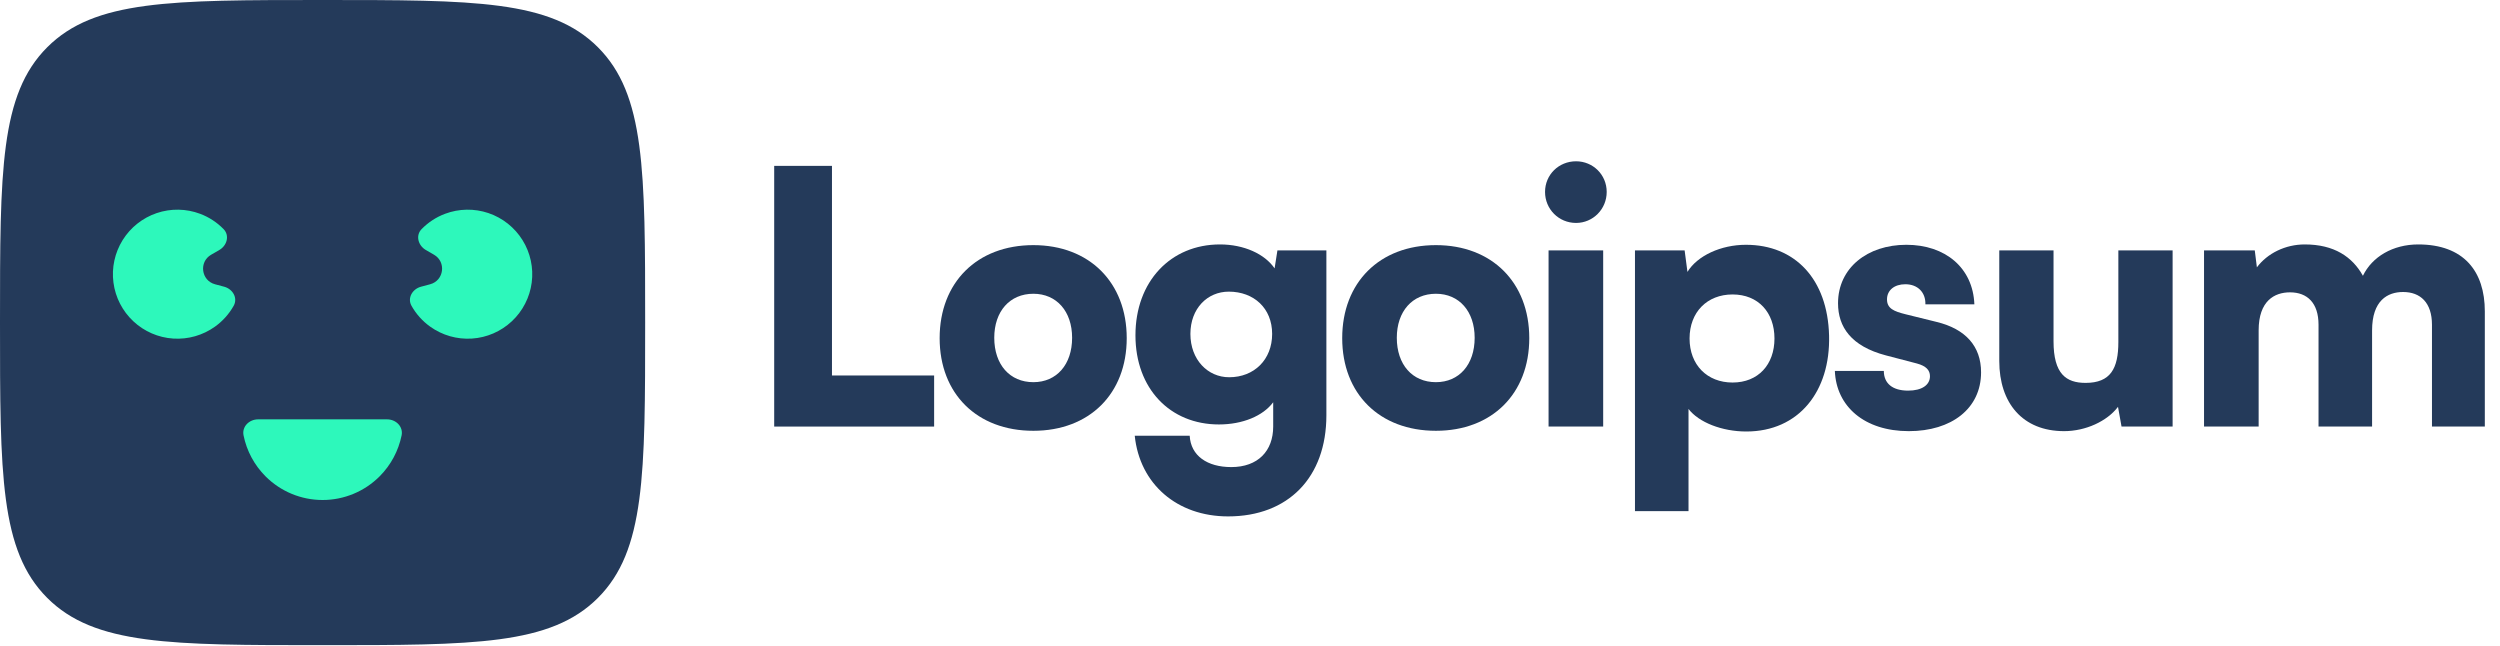
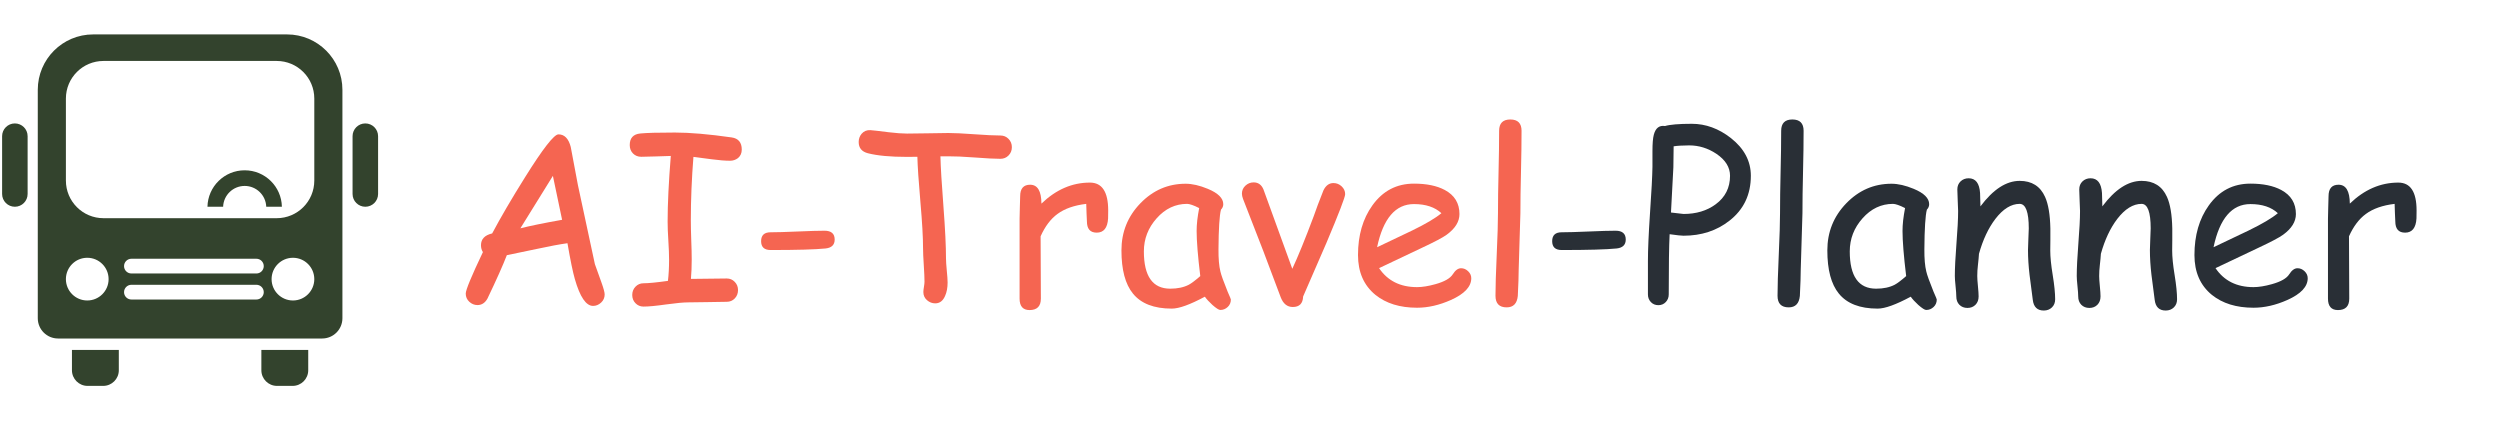
- <svg xmlns="http://www.w3.org/2000/svg" id="logo-34" width="155" height="40" viewBox="0 0 155 40" fill="none">
-   <path d="M51.582 10.284H48V26.447H57.916V23.28H51.582V10.284Z" class="ccustom" fill="#243A5A" />
-   <path d="M58.258 20.965C58.258 24.416 60.574 26.709 64.069 26.709C67.541 26.709 69.857 24.416 69.857 20.965C69.857 17.514 67.541 15.198 64.069 15.198C60.574 15.198 58.258 17.514 58.258 20.965ZM61.644 20.943C61.644 19.305 62.605 18.213 64.069 18.213C65.51 18.213 66.471 19.305 66.471 20.943C66.471 22.603 65.51 23.695 64.069 23.695C62.605 23.695 61.644 22.603 61.644 20.943Z" class="ccustom" fill="#243A5A" />
-   <path d="M70.398 20.79C70.398 24.088 72.538 26.316 75.574 26.316C77.038 26.316 78.305 25.792 78.938 24.94V26.447C78.938 27.954 77.999 28.959 76.339 28.959C74.854 28.959 73.827 28.26 73.761 27.015H70.354C70.66 30.008 72.975 32.017 76.142 32.017C79.877 32.017 82.236 29.593 82.236 25.748V15.526H79.2L79.025 16.64C78.414 15.745 77.125 15.155 75.64 15.155C72.582 15.155 70.398 17.448 70.398 20.79ZM73.805 20.703C73.805 19.13 74.854 18.082 76.186 18.082C77.737 18.082 78.873 19.108 78.873 20.703C78.873 22.297 77.759 23.389 76.208 23.389C74.876 23.389 73.805 22.297 73.805 20.703Z" class="ccustom" fill="#243A5A" />
-   <path d="M83.217 20.965C83.217 24.416 85.532 26.709 89.027 26.709C92.5 26.709 94.815 24.416 94.815 20.965C94.815 17.514 92.5 15.198 89.027 15.198C85.532 15.198 83.217 17.514 83.217 20.965ZM86.602 20.943C86.602 19.305 87.563 18.213 89.027 18.213C90.468 18.213 91.429 19.305 91.429 20.943C91.429 22.603 90.468 23.695 89.027 23.695C87.563 23.695 86.602 22.603 86.602 20.943Z" class="ccustom" fill="#243A5A" />
-   <path d="M97.715 13.822C98.763 13.822 99.615 12.97 99.615 11.9C99.615 10.83 98.763 10 97.715 10C96.645 10 95.793 10.83 95.793 11.9C95.793 12.97 96.645 13.822 97.715 13.822ZM96.011 26.447H99.397V15.526H96.011V26.447Z" class="ccustom" fill="#243A5A" />
-   <path d="M101.368 31.689H104.688V25.355C105.321 26.185 106.763 26.753 108.27 26.753C111.524 26.753 113.49 24.263 113.403 20.812C113.315 17.295 111.284 15.177 108.248 15.177C106.697 15.177 105.234 15.854 104.622 16.858L104.447 15.526H101.368V31.689ZM104.753 20.987C104.753 19.349 105.845 18.256 107.418 18.256C109.012 18.256 110.017 19.37 110.017 20.987C110.017 22.603 109.012 23.717 107.418 23.717C105.845 23.717 104.753 22.625 104.753 20.987Z" class="ccustom" fill="#243A5A" />
-   <path d="M113.761 22.996C113.848 25.202 115.596 26.731 118.348 26.731C120.991 26.731 122.826 25.333 122.826 23.084C122.826 21.467 121.865 20.397 120.073 19.96L118.13 19.48C117.431 19.305 116.994 19.13 116.994 18.562C116.994 17.994 117.452 17.623 118.13 17.623C118.894 17.623 119.396 18.125 119.375 18.868H122.411C122.323 16.596 120.598 15.177 118.195 15.177C115.771 15.177 113.958 16.618 113.958 18.802C113.958 20.266 114.766 21.467 116.928 22.035L118.85 22.537C119.418 22.69 119.658 22.952 119.658 23.324C119.658 23.87 119.156 24.219 118.304 24.219C117.321 24.219 116.797 23.761 116.797 22.996H113.761Z" class="ccustom" fill="#243A5A" />
-   <path d="M127.974 26.731C129.307 26.731 130.639 26.119 131.316 25.224L131.535 26.447H134.702V15.526H131.338V21.205C131.338 22.843 130.858 23.739 129.307 23.739C128.105 23.739 127.319 23.193 127.319 21.161V15.526H123.955V22.384C123.955 24.984 125.397 26.731 127.974 26.731Z" class="ccustom" fill="#243A5A" />
-   <path d="M140.036 26.447V20.484C140.036 18.649 141.019 18.125 141.98 18.125C143.05 18.125 143.749 18.781 143.749 20.135V26.447H147.069V20.484C147.069 18.628 148.03 18.104 148.991 18.104C150.061 18.104 150.782 18.759 150.782 20.135V26.447H154.059V19.305C154.059 16.815 152.748 15.155 149.93 15.155C148.358 15.155 147.069 15.919 146.501 17.099C145.846 15.919 144.71 15.155 142.897 15.155C141.696 15.155 140.582 15.701 139.927 16.575L139.796 15.526H136.65V26.447H140.036Z" class="ccustom" fill="#243A5A" />
-   <path d="M0 20C0 10.572 0 5.858 2.929 2.929C5.858 0 10.572 0 20 0C29.428 0 34.142 0 37.071 2.929C40 5.858 40 10.572 40 20C40 29.428 40 34.142 37.071 37.071C34.142 40 29.428 40 20 40C10.572 40 5.858 40 2.929 37.071C0 34.142 0 29.428 0 20Z" class="ccustom" fill="#243A5A" />
-   <path d="M24 26C24.552 26 25.01 26.452 24.9 26.993C24.706 27.949 24.235 28.835 23.535 29.535C22.598 30.473 21.326 31 20 31C18.674 31 17.402 30.473 16.465 29.535C15.764 28.835 15.293 27.949 15.1 26.993C14.99 26.452 15.448 26 16 26L24 26Z" class="ccompli2" fill="#2DF8BB" />
-   <path d="M26.102 17.776C25.569 17.919 25.242 18.477 25.513 18.959C25.797 19.466 26.191 19.908 26.67 20.251C27.422 20.79 28.338 21.052 29.262 20.991C30.185 20.931 31.059 20.552 31.734 19.919C32.41 19.287 32.845 18.44 32.966 17.522C33.087 16.605 32.886 15.674 32.397 14.888C31.908 14.102 31.162 13.51 30.286 13.212C29.41 12.915 28.457 12.93 27.591 13.256C27.04 13.464 26.545 13.789 26.139 14.205C25.753 14.6 25.924 15.224 26.402 15.5L26.909 15.793C27.681 16.238 27.529 17.394 26.668 17.625L26.102 17.776Z" class="ccompli2" fill="#2DF8BB" />
-   <path d="M13.898 17.776C14.431 17.919 14.758 18.477 14.488 18.959C14.203 19.466 13.809 19.908 13.33 20.251C12.578 20.79 11.662 21.052 10.739 20.991C9.815 20.931 8.941 20.552 8.266 19.919C7.59 19.287 7.155 18.44 7.034 17.522C6.913 16.605 7.115 15.674 7.603 14.888C8.092 14.102 8.838 13.51 9.714 13.212C10.591 12.915 11.543 12.93 12.409 13.256C12.961 13.464 13.456 13.789 13.862 14.205C14.248 14.6 14.076 15.224 13.598 15.5L13.091 15.793C12.319 16.238 12.472 17.394 13.332 17.625L13.898 17.776Z" class="ccompli2" fill="#2DF8BB" />
+ <svg xmlns="http://www.w3.org/2000/svg" width="1001" zoomAndPan="magnify" viewBox="0 0 750.75 126.75" height="169" preserveAspectRatio="xMidYMid meet" version="1.0">
+   <defs>
+     <g />
+     <clipPath id="3d6ae5690f">
+       <path d="M 21 105 L 36 105 L 36 115.82 L 21 115.82 Z M 21 105 " clip-rule="nonzero" />
+     </clipPath>
+     <clipPath id="03543eccc4">
+       <path d="M 78 105 L 93 105 L 93 115.82 L 78 115.82 Z M 78 105 " clip-rule="nonzero" />
+     </clipPath>
+     <clipPath id="f7e2bb4539">
+       <path d="M 11 10.277 L 103 10.277 L 103 102 L 11 102 Z M 11 10.277 " clip-rule="nonzero" />
+     </clipPath>
+     <clipPath id="79f128d8e0">
+       <path d="M 0.613 37 L 9 37 L 9 63 L 0.613 63 Z M 0.613 37 " clip-rule="nonzero" />
+     </clipPath>
+     <clipPath id="6f30d12414">
+       <path d="M 105 37 L 113.641 37 L 113.641 63 L 105 63 Z M 105 37 " clip-rule="nonzero" />
+     </clipPath>
+   </defs>
+   <g clip-path="url(#3d6ae5690f)">
+     <path fill="#33432d" d="M 21.605 105.09 L 21.605 111.191 C 21.605 113.781 23.707 115.883 26.297 115.883 L 30.988 115.883 C 33.582 115.883 35.68 113.781 35.68 111.191 L 35.68 105.09 Z M 21.605 105.09 " fill-opacity="1" fill-rule="nonzero" />
+   </g>
+   <g clip-path="url(#03543eccc4)">
+     <path fill="#33432d" d="M 78.488 105.09 L 78.488 111.191 C 78.488 113.781 80.59 115.883 83.18 115.883 L 87.871 115.883 C 90.465 115.883 92.562 113.781 92.562 111.191 L 92.562 105.09 Z M 78.488 105.09 " fill-opacity="1" fill-rule="nonzero" />
+   </g>
+   <g clip-path="url(#f7e2bb4539)">
+     <path fill="#33432d" d="M 86.195 10.336 L 27.977 10.336 C 18.789 10.336 11.344 17.781 11.344 26.969 L 11.344 95.566 C 11.344 98.926 14.07 101.652 17.43 101.652 L 96.742 101.652 C 100.102 101.652 102.828 98.926 102.828 95.566 L 102.828 26.969 C 102.828 17.781 95.383 10.336 86.195 10.336 Z M 26.199 90.234 C 22.66 90.234 19.789 87.363 19.789 83.824 C 19.789 80.281 22.66 77.41 26.199 77.41 C 29.742 77.41 32.613 80.281 32.613 83.824 C 32.613 87.363 29.742 90.234 26.199 90.234 Z M 76.996 89.945 L 39.465 89.945 C 38.242 89.945 37.25 88.957 37.25 87.734 C 37.25 86.512 38.242 85.52 39.465 85.52 L 76.996 85.52 C 78.219 85.52 79.207 86.512 79.207 87.734 C 79.207 88.957 78.219 89.945 76.996 89.945 Z M 76.996 82.129 L 39.465 82.129 C 38.242 82.129 37.25 81.137 37.25 79.914 C 37.25 78.691 38.242 77.703 39.465 77.703 L 76.996 77.703 C 78.219 77.703 79.207 78.691 79.207 79.914 C 79.207 81.137 78.219 82.129 76.996 82.129 Z M 87.973 90.234 C 84.43 90.234 81.559 87.363 81.559 83.824 C 81.559 80.281 84.43 77.41 87.973 77.41 C 91.512 77.41 94.383 80.281 94.383 83.824 C 94.383 87.363 91.512 90.234 87.973 90.234 Z M 94.383 54.23 C 94.383 60.469 89.328 65.523 83.09 65.523 L 31.082 65.523 C 24.844 65.523 19.789 60.469 19.789 54.23 L 19.789 29.594 C 19.789 23.359 24.844 18.305 31.082 18.305 L 83.09 18.305 C 89.328 18.305 94.383 23.359 94.383 29.594 Z M 94.383 54.23 " fill-opacity="1" fill-rule="nonzero" />
+   </g>
+   <path fill="#33432d" d="M 67.004 62.086 C 67.129 58.613 69.973 55.836 73.477 55.836 C 76.98 55.836 79.828 58.613 79.953 62.086 L 84.652 62.086 C 84.527 56.02 79.574 51.141 73.477 51.141 C 67.383 51.141 62.426 56.02 62.301 62.086 Z M 67.004 62.086 " fill-opacity="1" fill-rule="nonzero" />
+   <g clip-path="url(#79f128d8e0)">
+     <path fill="#33432d" d="M 8.293 58.254 C 8.293 60.371 6.578 62.086 4.465 62.086 C 2.348 62.086 0.633 60.371 0.633 58.254 L 0.633 40.898 C 0.633 38.781 2.348 37.066 4.465 37.066 C 6.578 37.066 8.293 38.781 8.293 40.898 Z M 8.293 58.254 " fill-opacity="1" fill-rule="nonzero" />
+   </g>
+   <g clip-path="url(#6f30d12414)">
+     <path fill="#33432d" d="M 113.539 58.254 C 113.539 60.371 111.824 62.086 109.707 62.086 C 107.59 62.086 105.875 60.371 105.875 58.254 L 105.875 40.898 C 105.875 38.781 107.59 37.066 109.707 37.066 C 111.824 37.066 113.539 38.781 113.539 40.898 Z M 113.539 58.254 " fill-opacity="1" fill-rule="nonzero" />
+   </g>
+   <g fill="#f56551" fill-opacity="1">
+     <g transform="translate(135.392, 90.83206)">
+       <g>
+         <path d="M 42.703 1.031 C 40.598 1.031 38.773 -1.656 37.234 -7.031 C 36.641 -9.082 35.898 -12.672 35.016 -17.797 C 32.691 -17.473 29.648 -16.906 25.891 -16.094 L 16.812 -14.203 C 15.664 -11.223 13.719 -6.863 10.969 -1.125 C 10.238 0.145 9.25 0.781 8 0.781 C 7.082 0.781 6.266 0.453 5.547 -0.203 C 4.828 -0.867 4.469 -1.691 4.469 -2.672 C 4.469 -3.754 6.188 -7.906 9.625 -15.125 C 9.238 -15.719 9.047 -16.406 9.047 -17.188 C 9.047 -19.031 10.164 -20.211 12.406 -20.734 C 15 -25.609 18.273 -31.207 22.234 -37.531 C 27.629 -46.164 30.988 -50.484 32.312 -50.484 C 34.113 -50.484 35.344 -49.227 36 -46.719 L 38.156 -35.25 L 43.25 -11.516 L 45.188 -6.109 C 45.852 -4.266 46.188 -3.035 46.188 -2.422 C 46.188 -1.441 45.832 -0.625 45.125 0.031 C 44.414 0.695 43.609 1.031 42.703 1.031 Z M 30.641 -38.016 L 20.875 -22.266 C 23.625 -22.973 27.801 -23.828 33.406 -24.828 Z M 30.641 -38.016 " />
+       </g>
+     </g>
+   </g>
+   <g fill="#f56551" fill-opacity="1">
+     <g transform="translate(186.5494, 90.83206)">
+       <g>
+         <path d="M 32.688 -42.562 C 31.227 -42.562 29.395 -42.707 27.188 -43 L 21.688 -43.719 C 21.164 -37.094 20.906 -30.766 20.906 -24.734 C 20.906 -23.141 20.945 -21.164 21.031 -18.812 C 21.125 -16.469 21.172 -14.5 21.172 -12.906 C 21.172 -10.77 21.094 -8.828 20.938 -7.078 L 31.703 -7.203 C 32.648 -7.203 33.445 -6.863 34.094 -6.188 C 34.75 -5.52 35.078 -4.695 35.078 -3.719 C 35.078 -2.719 34.75 -1.879 34.094 -1.203 C 33.445 -0.535 32.648 -0.203 31.703 -0.203 C 30.422 -0.203 28.504 -0.172 25.953 -0.109 C 23.41 -0.055 21.5 -0.031 20.219 -0.031 C 18.719 -0.031 16.469 0.176 13.469 0.594 C 10.477 1.02 8.219 1.234 6.688 1.234 C 5.738 1.234 4.938 0.895 4.281 0.219 C 3.633 -0.445 3.312 -1.27 3.312 -2.25 C 3.312 -3.227 3.633 -4.055 4.281 -4.734 C 4.938 -5.422 5.738 -5.766 6.688 -5.766 C 8.176 -5.766 10.625 -6.004 14.031 -6.484 C 14.258 -8.328 14.375 -10.438 14.375 -12.812 C 14.375 -14.383 14.301 -16.301 14.156 -18.562 C 14.008 -20.832 13.938 -22.738 13.938 -24.281 C 13.938 -29.539 14.254 -36.113 14.891 -44 L 10.453 -43.859 L 6.016 -43.75 C 5.035 -43.75 4.211 -44.078 3.547 -44.734 C 2.891 -45.398 2.562 -46.242 2.562 -47.266 C 2.562 -49.391 3.629 -50.551 5.766 -50.75 C 7.617 -50.938 11.07 -51.031 16.125 -51.031 C 20.656 -51.031 26.336 -50.539 33.172 -49.562 C 35.191 -49.27 36.203 -48.051 36.203 -45.906 C 36.203 -44.832 35.816 -43.977 35.047 -43.344 C 34.359 -42.82 33.57 -42.562 32.688 -42.562 Z M 32.688 -42.562 " />
+       </g>
+     </g>
+   </g>
+   <g fill="#f56551" fill-opacity="1">
+     <g transform="translate(224.7638, 90.83206)">
+       <g>
+         <path d="M 23.188 -16.219 C 20.094 -15.906 14.582 -15.75 6.656 -15.75 C 4.75 -15.75 3.797 -16.633 3.797 -18.406 C 3.797 -20.188 4.75 -21.078 6.656 -21.078 C 8.457 -21.078 11.156 -21.156 14.75 -21.312 C 18.352 -21.469 21.051 -21.547 22.844 -21.547 C 24.875 -21.547 25.891 -20.66 25.891 -18.891 C 25.891 -17.316 24.988 -16.426 23.188 -16.219 Z M 23.188 -16.219 " />
+       </g>
+     </g>
+   </g>
+   <g fill="#f56551" fill-opacity="1">
+     <g transform="translate(253.8942, 90.83206)">
+       <g>
+         <path d="M 46.516 -43.141 C 44.836 -43.141 42.242 -43.273 38.734 -43.547 C 35.316 -43.797 32.723 -43.91 30.953 -43.891 L 28.516 -43.891 C 28.586 -40.742 28.895 -35.645 29.438 -28.594 C 29.938 -22.008 30.188 -16.895 30.188 -13.25 C 30.188 -12.457 30.266 -11.25 30.422 -9.625 C 30.586 -8.008 30.672 -6.797 30.672 -5.984 C 30.672 -4.43 30.422 -3.098 29.922 -1.984 C 29.285 -0.484 28.297 0.266 26.953 0.266 C 26.035 0.266 25.211 -0.051 24.484 -0.688 C 23.754 -1.32 23.391 -2.141 23.391 -3.141 C 23.391 -3.484 23.445 -3.992 23.562 -4.672 C 23.676 -5.359 23.734 -5.875 23.734 -6.219 C 23.734 -7.332 23.66 -9.004 23.516 -11.234 C 23.367 -13.461 23.297 -15.148 23.297 -16.297 C 23.297 -19.547 23.035 -24.125 22.516 -30.031 C 21.961 -36.406 21.656 -40.977 21.594 -43.75 L 18.484 -43.719 C 13.492 -43.719 9.578 -44.082 6.734 -44.812 C 4.891 -45.289 3.969 -46.414 3.969 -48.188 C 3.969 -49.125 4.258 -49.945 4.844 -50.656 C 5.531 -51.445 6.41 -51.812 7.484 -51.75 C 8.273 -51.695 10.098 -51.488 12.953 -51.125 C 15.223 -50.852 17.066 -50.719 18.484 -50.719 C 19.848 -50.719 21.914 -50.742 24.688 -50.797 C 27.469 -50.859 29.539 -50.891 30.906 -50.891 C 32.664 -50.891 35.27 -50.766 38.719 -50.516 C 42.164 -50.266 44.766 -50.141 46.516 -50.141 C 47.492 -50.141 48.312 -49.801 48.969 -49.125 C 49.633 -48.457 49.969 -47.625 49.969 -46.625 C 49.969 -45.645 49.633 -44.816 48.969 -44.141 C 48.312 -43.473 47.492 -43.141 46.516 -43.141 Z M 46.516 -43.141 " />
+       </g>
+     </g>
+   </g>
+   <g fill="#f56551" fill-opacity="1">
+     <g transform="translate(301.4316, 90.83206)">
+       <g>
+         <path d="M 31.328 -25.234 C 31.16 -22.391 30.02 -20.969 27.906 -20.969 C 25.945 -20.969 24.969 -22.098 24.969 -24.359 C 24.969 -24.785 24.93 -25.582 24.859 -26.75 L 24.766 -29.609 C 21.16 -29.18 18.281 -28.172 16.125 -26.578 C 14.094 -25.098 12.406 -22.863 11.062 -19.875 L 11.141 -1.156 C 11.141 1.133 10.008 2.281 7.75 2.281 C 5.75 2.281 4.75 1.133 4.75 -1.156 L 4.75 -25.141 C 4.75 -25.891 4.773 -27.016 4.828 -28.516 C 4.891 -30.023 4.922 -31.156 4.922 -31.906 C 4.922 -34.207 5.922 -35.359 7.922 -35.359 C 10.148 -35.359 11.281 -33.469 11.312 -29.688 C 15.676 -33.895 20.523 -36 25.859 -36 C 27.703 -36 29.078 -35.301 29.984 -33.906 C 30.898 -32.52 31.359 -30.43 31.359 -27.641 C 31.359 -26.453 31.348 -25.648 31.328 -25.234 Z M 31.328 -25.234 " />
+       </g>
+     </g>
+   </g>
+   <g fill="#f56551" fill-opacity="1">
+     <g transform="translate(335.0357, 90.83206)">
+       <g>
+         <path d="M 31.422 2.25 C 30.992 2.25 30.207 1.75 29.062 0.75 C 28.039 -0.188 27.281 -1.016 26.781 -1.734 C 24.594 -0.555 22.664 0.332 21 0.938 C 19.344 1.539 17.957 1.844 16.844 1.844 C 11.508 1.844 7.625 0.336 5.188 -2.672 C 2.883 -5.492 1.734 -9.816 1.734 -15.641 C 1.734 -21.148 3.629 -25.863 7.422 -29.781 C 11.211 -33.695 15.738 -35.656 21 -35.656 C 22.988 -35.656 25.211 -35.145 27.672 -34.125 C 30.766 -32.844 32.312 -31.305 32.312 -29.516 C 32.312 -28.898 32.082 -28.352 31.625 -27.875 C 31.395 -27.008 31.219 -25.582 31.094 -23.594 C 30.969 -21.613 30.895 -19.078 30.875 -15.984 C 30.852 -13.16 31.047 -10.93 31.453 -9.297 C 31.68 -8.285 32.398 -6.281 33.609 -3.281 C 33.766 -2.875 34.023 -2.27 34.391 -1.469 L 34.594 -0.891 C 34.594 0.023 34.273 0.773 33.641 1.359 C 33.004 1.953 32.266 2.25 31.422 2.25 Z M 24.312 -21.484 C 24.312 -22.461 24.375 -23.523 24.5 -24.672 C 24.633 -25.828 24.828 -27.051 25.078 -28.344 C 24.234 -28.781 23.508 -29.098 22.906 -29.297 C 22.301 -29.504 21.816 -29.609 21.453 -29.609 C 17.922 -29.609 14.875 -28.164 12.312 -25.281 C 9.75 -22.406 8.469 -19.094 8.469 -15.344 C 8.469 -11.602 9.129 -8.801 10.453 -6.938 C 11.773 -5.07 13.754 -4.141 16.391 -4.141 C 18.578 -4.141 20.438 -4.535 21.969 -5.328 C 22.781 -5.766 23.926 -6.629 25.406 -7.922 C 24.676 -13.953 24.312 -18.473 24.312 -21.484 Z M 24.312 -21.484 " />
+       </g>
+     </g>
+   </g>
+   <g fill="#f56551" fill-opacity="1">
+     <g transform="translate(370.8254, 90.83206)">
+       <g>
+         <path d="M 20.5 -1.781 C 20.426 0.312 19.391 1.359 17.391 1.359 C 15.723 1.359 14.516 0.379 13.766 -1.578 L 8.547 -15.438 L 2.453 -31.109 C 2.234 -31.703 2.125 -32.227 2.125 -32.688 C 2.125 -33.625 2.473 -34.422 3.172 -35.078 C 3.879 -35.734 4.703 -36.062 5.641 -36.062 C 7.004 -36.062 7.984 -35.367 8.578 -33.984 L 17.25 -10.109 C 18.957 -13.754 21.109 -19.035 23.703 -25.953 C 24.316 -27.773 25.285 -30.348 26.609 -33.672 C 27.316 -35.129 28.316 -35.859 29.609 -35.859 C 30.547 -35.859 31.363 -35.531 32.062 -34.875 C 32.77 -34.219 33.125 -33.43 33.125 -32.516 C 33.125 -31.648 31.25 -26.773 27.5 -17.891 Z M 20.5 -1.781 " />
+       </g>
+     </g>
+   </g>
+   <g fill="#f56551" fill-opacity="1">
+     <g transform="translate(404.8393, 90.83206)">
+       <g>
+         <path d="M 20.703 1.578 C 15.555 1.578 11.391 0.289 8.203 -2.281 C 4.711 -5.133 2.969 -9.125 2.969 -14.25 C 2.969 -20.164 4.406 -25.129 7.281 -29.141 C 10.395 -33.504 14.562 -35.688 19.781 -35.688 C 23.562 -35.688 26.645 -35.051 29.031 -33.781 C 31.969 -32.207 33.438 -29.797 33.438 -26.547 C 33.438 -24.266 32.148 -22.191 29.578 -20.328 C 28.441 -19.504 26.031 -18.227 22.344 -16.5 L 9.297 -10.312 C 10.566 -8.426 12.148 -7.004 14.047 -6.047 C 15.953 -5.086 18.172 -4.609 20.703 -4.609 C 22.273 -4.609 24.117 -4.906 26.234 -5.5 C 28.922 -6.25 30.648 -7.234 31.422 -8.453 C 32.191 -9.672 33.023 -10.281 33.922 -10.281 C 34.711 -10.281 35.422 -9.977 36.047 -9.375 C 36.672 -8.77 36.984 -8.07 36.984 -7.281 C 36.984 -4.75 34.945 -2.57 30.875 -0.75 C 27.395 0.801 24.004 1.578 20.703 1.578 Z M 19.781 -29.547 C 17 -29.547 14.688 -28.469 12.844 -26.312 C 11 -24.164 9.617 -20.926 8.703 -16.594 L 19.203 -21.594 C 23.316 -23.594 26.254 -25.332 28.016 -26.812 C 26.055 -28.633 23.312 -29.547 19.781 -29.547 Z M 19.781 -29.547 " />
+       </g>
+     </g>
+   </g>
+   <g fill="#f56551" fill-opacity="1">
+     <g transform="translate(443.1561, 90.83206)">
+       <g>
+         <path d="M 13.422 -26.844 L 12.906 -9.875 C 12.906 -8.07 12.816 -5.43 12.641 -1.953 C 12.41 0.328 11.297 1.469 9.297 1.469 C 7.055 1.469 5.938 0.305 5.938 -2.016 C 5.938 -4.766 6.062 -8.898 6.312 -14.422 C 6.562 -19.953 6.688 -24.094 6.688 -26.844 C 6.688 -30.445 6.742 -34.562 6.859 -39.188 C 6.973 -43.82 7.031 -47.941 7.031 -51.547 C 7.031 -53.816 8.148 -54.953 10.391 -54.953 C 12.641 -54.953 13.766 -53.816 13.766 -51.547 C 13.766 -47.941 13.707 -43.82 13.594 -39.188 C 13.477 -34.562 13.422 -30.445 13.422 -26.844 Z M 13.422 -26.844 " />
+       </g>
+     </g>
+   </g>
+   <g fill="#292f36" fill-opacity="1">
+     <g transform="translate(462.3214, 90.83206)">
+       <g>
+         <path d="M 23.188 -16.219 C 20.094 -15.906 14.582 -15.75 6.656 -15.75 C 4.75 -15.75 3.797 -16.633 3.797 -18.406 C 3.797 -20.188 4.75 -21.078 6.656 -21.078 C 8.457 -21.078 11.156 -21.156 14.75 -21.312 C 18.352 -21.469 21.051 -21.547 22.844 -21.547 C 24.875 -21.547 25.891 -20.66 25.891 -18.891 C 25.891 -17.316 24.988 -16.426 23.188 -16.219 Z M 23.188 -16.219 " />
+       </g>
+     </g>
+   </g>
+   <g fill="#292f36" fill-opacity="1">
+     <g transform="translate(491.4518, 90.83206)">
+       <g>
+         <path d="M 14.109 -20.047 C 13.473 -20.047 12.082 -20.195 9.938 -20.5 C 9.758 -17.062 9.672 -11.035 9.672 -2.422 C 9.672 -1.516 9.375 -0.75 8.781 -0.125 C 8.188 0.5 7.445 0.812 6.562 0.812 C 5.645 0.812 4.891 0.5 4.297 -0.125 C 3.711 -0.75 3.422 -1.516 3.422 -2.422 L 3.422 -12.469 C 3.422 -15.812 3.625 -20.523 4.031 -26.609 C 4.488 -33.191 4.738 -37.906 4.781 -40.75 L 4.781 -45.469 C 4.781 -47.719 4.914 -49.352 5.188 -50.375 C 5.719 -52.383 6.836 -53.254 8.547 -52.984 C 9.266 -53.203 10.297 -53.367 11.641 -53.484 C 12.984 -53.598 14.633 -53.656 16.594 -53.656 C 20.758 -53.656 24.664 -52.234 28.312 -49.391 C 32.32 -46.242 34.328 -42.461 34.328 -38.047 C 34.328 -32.398 32.188 -27.906 27.906 -24.562 C 24.082 -21.551 19.484 -20.047 14.109 -20.047 Z M 15.812 -47.172 C 14.812 -47.172 13.914 -47.145 13.125 -47.094 C 12.344 -47.051 11.68 -46.984 11.141 -46.891 L 11.062 -40.609 L 10.344 -27.016 L 14.109 -26.578 C 17.93 -26.578 21.148 -27.547 23.766 -29.484 C 26.641 -31.598 28.078 -34.453 28.078 -38.047 C 28.078 -40.598 26.711 -42.797 23.984 -44.641 C 21.453 -46.328 18.727 -47.172 15.812 -47.172 Z M 15.812 -47.172 " />
+       </g>
+     </g>
+   </g>
+   <g fill="#292f36" fill-opacity="1">
+     <g transform="translate(527.8562, 90.83206)">
+       <g>
+         <path d="M 13.422 -26.844 L 12.906 -9.875 C 12.906 -8.07 12.816 -5.43 12.641 -1.953 C 12.41 0.328 11.297 1.469 9.297 1.469 C 7.055 1.469 5.938 0.305 5.938 -2.016 C 5.938 -4.766 6.062 -8.898 6.312 -14.422 C 6.562 -19.953 6.688 -24.094 6.688 -26.844 C 6.688 -30.445 6.742 -34.562 6.859 -39.188 C 6.973 -43.82 7.031 -47.941 7.031 -51.547 C 7.031 -53.816 8.148 -54.953 10.391 -54.953 C 12.641 -54.953 13.766 -53.816 13.766 -51.547 C 13.766 -47.941 13.707 -43.82 13.594 -39.188 C 13.477 -34.562 13.422 -30.445 13.422 -26.844 Z M 13.422 -26.844 " />
+       </g>
+     </g>
+   </g>
+   <g fill="#292f36" fill-opacity="1">
+     <g transform="translate(547.0146, 90.83206)">
+       <g>
+         <path d="M 31.422 2.25 C 30.992 2.25 30.207 1.75 29.062 0.75 C 28.039 -0.188 27.281 -1.016 26.781 -1.734 C 24.594 -0.555 22.664 0.332 21 0.938 C 19.344 1.539 17.957 1.844 16.844 1.844 C 11.508 1.844 7.625 0.336 5.188 -2.672 C 2.883 -5.492 1.734 -9.816 1.734 -15.641 C 1.734 -21.148 3.629 -25.863 7.422 -29.781 C 11.211 -33.695 15.738 -35.656 21 -35.656 C 22.988 -35.656 25.211 -35.145 27.672 -34.125 C 30.766 -32.844 32.312 -31.305 32.312 -29.516 C 32.312 -28.898 32.082 -28.352 31.625 -27.875 C 31.395 -27.008 31.219 -25.582 31.094 -23.594 C 30.969 -21.613 30.895 -19.078 30.875 -15.984 C 30.852 -13.16 31.047 -10.93 31.453 -9.297 C 31.68 -8.285 32.398 -6.281 33.609 -3.281 C 33.766 -2.875 34.023 -2.27 34.391 -1.469 L 34.594 -0.891 C 34.594 0.023 34.273 0.773 33.641 1.359 C 33.004 1.953 32.266 2.25 31.422 2.25 Z M 24.312 -21.484 C 24.312 -22.461 24.375 -23.523 24.5 -24.672 C 24.633 -25.828 24.828 -27.051 25.078 -28.344 C 24.234 -28.781 23.508 -29.098 22.906 -29.297 C 22.301 -29.504 21.816 -29.609 21.453 -29.609 C 17.922 -29.609 14.875 -28.164 12.312 -25.281 C 9.75 -22.406 8.469 -19.094 8.469 -15.344 C 8.469 -11.602 9.129 -8.801 10.453 -6.938 C 11.773 -5.07 13.754 -4.141 16.391 -4.141 C 18.578 -4.141 20.438 -4.535 21.969 -5.328 C 22.781 -5.766 23.926 -6.629 25.406 -7.922 C 24.676 -13.953 24.312 -18.473 24.312 -21.484 Z M 24.312 -21.484 " />
+       </g>
+     </g>
+   </g>
+   <g fill="#292f36" fill-opacity="1">
+     <g transform="translate(582.8043, 90.83206)">
+       <g>
+         <path d="M 30.953 2.422 C 28.992 2.422 27.891 1.352 27.641 -0.781 L 26.672 -8.266 C 26.359 -10.93 26.203 -13.426 26.203 -15.75 C 26.203 -16.383 26.238 -17.461 26.312 -18.984 C 26.395 -20.516 26.438 -21.598 26.438 -22.234 C 26.438 -27.148 25.523 -29.609 23.703 -29.609 C 21.148 -29.609 18.711 -28.098 16.391 -25.078 C 14.297 -22.316 12.66 -18.832 11.484 -14.625 C 11.43 -13.727 11.328 -12.609 11.172 -11.266 C 11.035 -10.129 10.969 -9.023 10.969 -7.953 C 10.969 -7.273 11.035 -6.25 11.172 -4.875 C 11.305 -3.508 11.375 -2.488 11.375 -1.812 C 11.375 -0.781 11.062 0.051 10.438 0.688 C 9.812 1.32 9.008 1.641 8.031 1.641 C 7.031 1.641 6.219 1.32 5.594 0.688 C 4.977 0.051 4.672 -0.781 4.672 -1.812 C 4.672 -2.488 4.598 -3.508 4.453 -4.875 C 4.305 -6.25 4.234 -7.273 4.234 -7.953 C 4.234 -10.305 4.395 -13.555 4.719 -17.703 C 5.051 -21.859 5.219 -25.113 5.219 -27.469 C 5.219 -28.195 5.176 -29.273 5.094 -30.703 C 5.02 -32.141 4.984 -33.223 4.984 -33.953 C 4.984 -34.93 5.305 -35.734 5.953 -36.359 C 6.609 -36.984 7.414 -37.297 8.375 -37.297 C 10.469 -37.297 11.613 -35.816 11.812 -32.859 L 11.922 -28.859 C 15.742 -33.961 19.672 -36.516 23.703 -36.516 C 27.348 -36.516 29.891 -34.91 31.328 -31.703 C 32.305 -29.555 32.836 -26.391 32.922 -22.203 L 32.922 -18.75 L 32.891 -15.578 C 32.891 -13.68 33.133 -11.234 33.625 -8.234 C 34.113 -5.242 34.359 -2.816 34.359 -0.953 C 34.359 0.047 34.035 0.859 33.391 1.484 C 32.742 2.109 31.93 2.422 30.953 2.422 Z M 30.953 2.422 " />
+       </g>
+     </g>
+   </g>
+   <g fill="#292f36" fill-opacity="1">
+     <g transform="translate(619.4136, 90.83206)">
+       <g>
+         <path d="M 30.953 2.422 C 28.992 2.422 27.891 1.352 27.641 -0.781 L 26.672 -8.266 C 26.359 -10.93 26.203 -13.426 26.203 -15.75 C 26.203 -16.383 26.238 -17.461 26.312 -18.984 C 26.395 -20.516 26.438 -21.598 26.438 -22.234 C 26.438 -27.148 25.523 -29.609 23.703 -29.609 C 21.148 -29.609 18.711 -28.098 16.391 -25.078 C 14.297 -22.316 12.66 -18.832 11.484 -14.625 C 11.43 -13.727 11.328 -12.609 11.172 -11.266 C 11.035 -10.129 10.969 -9.023 10.969 -7.953 C 10.969 -7.273 11.035 -6.25 11.172 -4.875 C 11.305 -3.508 11.375 -2.488 11.375 -1.812 C 11.375 -0.781 11.062 0.051 10.438 0.688 C 9.812 1.32 9.008 1.641 8.031 1.641 C 7.031 1.641 6.219 1.32 5.594 0.688 C 4.977 0.051 4.672 -0.781 4.672 -1.812 C 4.672 -2.488 4.598 -3.508 4.453 -4.875 C 4.305 -6.25 4.234 -7.273 4.234 -7.953 C 4.234 -10.305 4.395 -13.555 4.719 -17.703 C 5.051 -21.859 5.219 -25.113 5.219 -27.469 C 5.219 -28.195 5.176 -29.273 5.094 -30.703 C 5.02 -32.141 4.984 -33.223 4.984 -33.953 C 4.984 -34.93 5.305 -35.734 5.953 -36.359 C 6.609 -36.984 7.414 -37.297 8.375 -37.297 C 10.469 -37.297 11.613 -35.816 11.812 -32.859 L 11.922 -28.859 C 15.742 -33.961 19.672 -36.516 23.703 -36.516 C 27.348 -36.516 29.891 -34.91 31.328 -31.703 C 32.305 -29.555 32.836 -26.391 32.922 -22.203 L 32.922 -18.75 L 32.891 -15.578 C 32.891 -13.68 33.133 -11.234 33.625 -8.234 C 34.113 -5.242 34.359 -2.816 34.359 -0.953 C 34.359 0.047 34.035 0.859 33.391 1.484 C 32.742 2.109 31.93 2.422 30.953 2.422 Z M 30.953 2.422 " />
+       </g>
+     </g>
+   </g>
+   <g fill="#292f36" fill-opacity="1">
+     <g transform="translate(656.0229, 90.83206)">
+       <g>
+         <path d="M 20.703 1.578 C 15.555 1.578 11.391 0.289 8.203 -2.281 C 4.711 -5.133 2.969 -9.125 2.969 -14.25 C 2.969 -20.164 4.406 -25.129 7.281 -29.141 C 10.395 -33.504 14.562 -35.688 19.781 -35.688 C 23.562 -35.688 26.645 -35.051 29.031 -33.781 C 31.969 -32.207 33.438 -29.797 33.438 -26.547 C 33.438 -24.266 32.148 -22.191 29.578 -20.328 C 28.441 -19.504 26.031 -18.227 22.344 -16.5 L 9.297 -10.312 C 10.566 -8.426 12.148 -7.004 14.047 -6.047 C 15.953 -5.086 18.172 -4.609 20.703 -4.609 C 22.273 -4.609 24.117 -4.906 26.234 -5.5 C 28.922 -6.25 30.648 -7.234 31.422 -8.453 C 32.191 -9.672 33.023 -10.281 33.922 -10.281 C 34.711 -10.281 35.422 -9.977 36.047 -9.375 C 36.672 -8.77 36.984 -8.07 36.984 -7.281 C 36.984 -4.75 34.945 -2.57 30.875 -0.75 C 27.395 0.801 24.004 1.578 20.703 1.578 Z M 19.781 -29.547 C 17 -29.547 14.688 -28.469 12.844 -26.312 C 11 -24.164 9.617 -20.926 8.703 -16.594 L 19.203 -21.594 C 23.316 -23.594 26.254 -25.332 28.016 -26.812 C 26.055 -28.633 23.312 -29.547 19.781 -29.547 Z M 19.781 -29.547 " />
+       </g>
+     </g>
+   </g>
+   <g fill="#292f36" fill-opacity="1">
+     <g transform="translate(694.3397, 90.83206)">
+       <g>
+         <path d="M 31.328 -25.234 C 31.16 -22.391 30.02 -20.969 27.906 -20.969 C 25.945 -20.969 24.969 -22.098 24.969 -24.359 C 24.969 -24.785 24.93 -25.582 24.859 -26.75 L 24.766 -29.609 C 21.16 -29.18 18.281 -28.172 16.125 -26.578 C 14.094 -25.098 12.406 -22.863 11.062 -19.875 L 11.141 -1.156 C 11.141 1.133 10.008 2.281 7.75 2.281 C 5.75 2.281 4.75 1.133 4.75 -1.156 L 4.75 -25.141 C 4.75 -25.891 4.773 -27.016 4.828 -28.516 C 4.891 -30.023 4.922 -31.156 4.922 -31.906 C 4.922 -34.207 5.922 -35.359 7.922 -35.359 C 10.148 -35.359 11.281 -33.469 11.312 -29.688 C 15.676 -33.895 20.523 -36 25.859 -36 C 27.703 -36 29.078 -35.301 29.984 -33.906 C 30.898 -32.52 31.359 -30.43 31.359 -27.641 C 31.359 -26.453 31.348 -25.648 31.328 -25.234 Z M 31.328 -25.234 " />
+       </g>
+     </g>
+   </g>
</svg>
